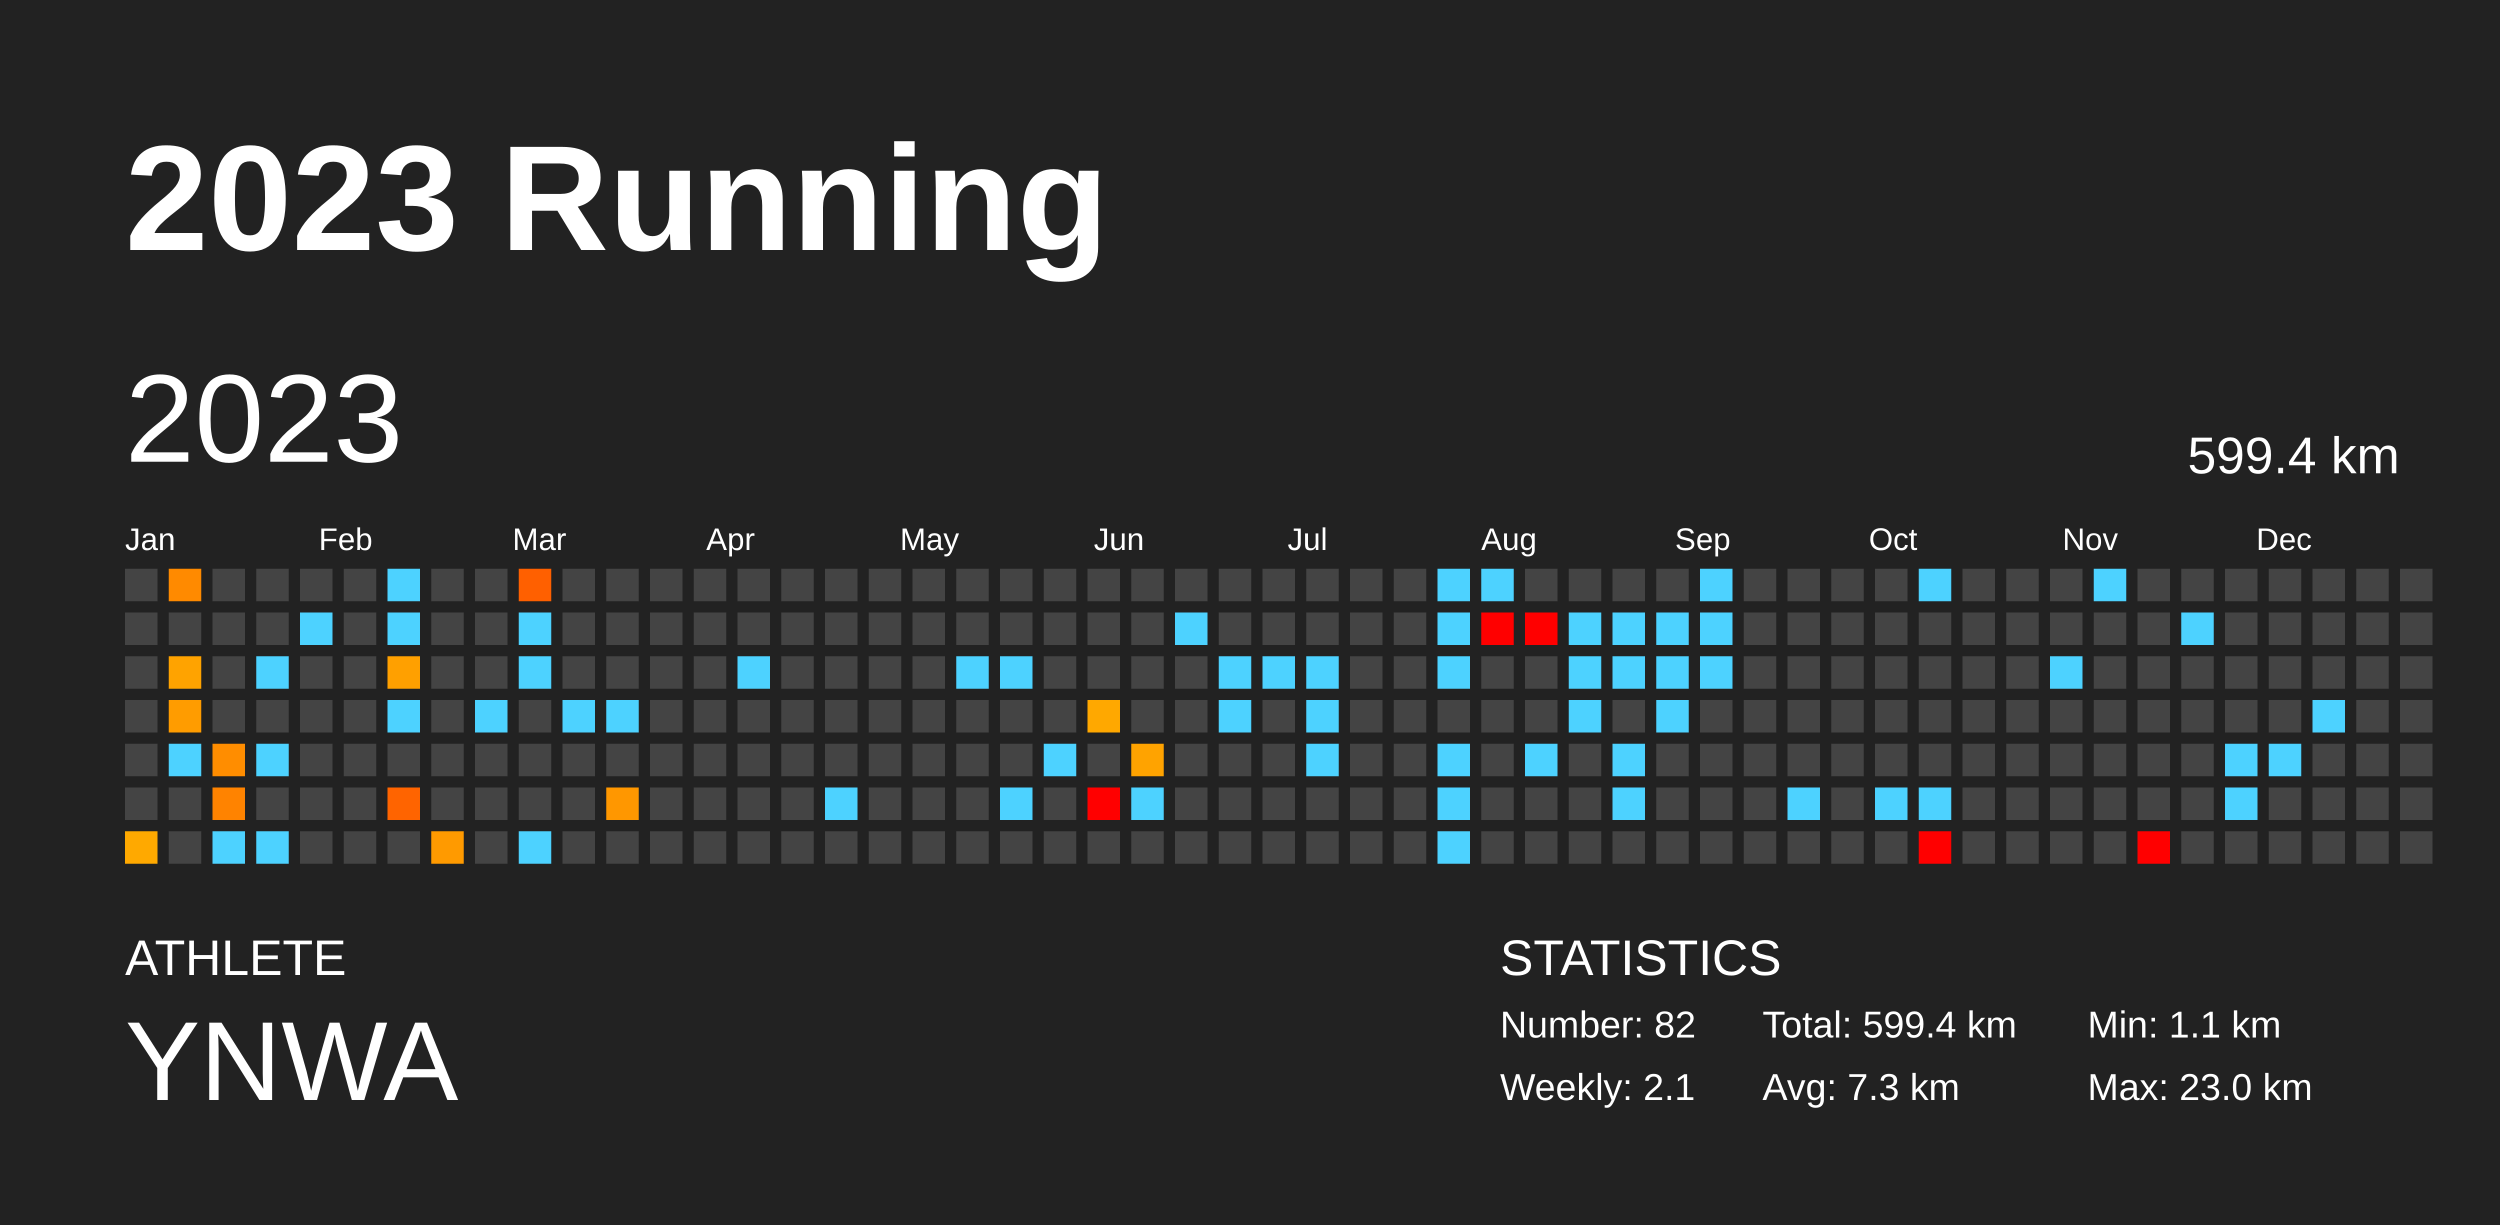
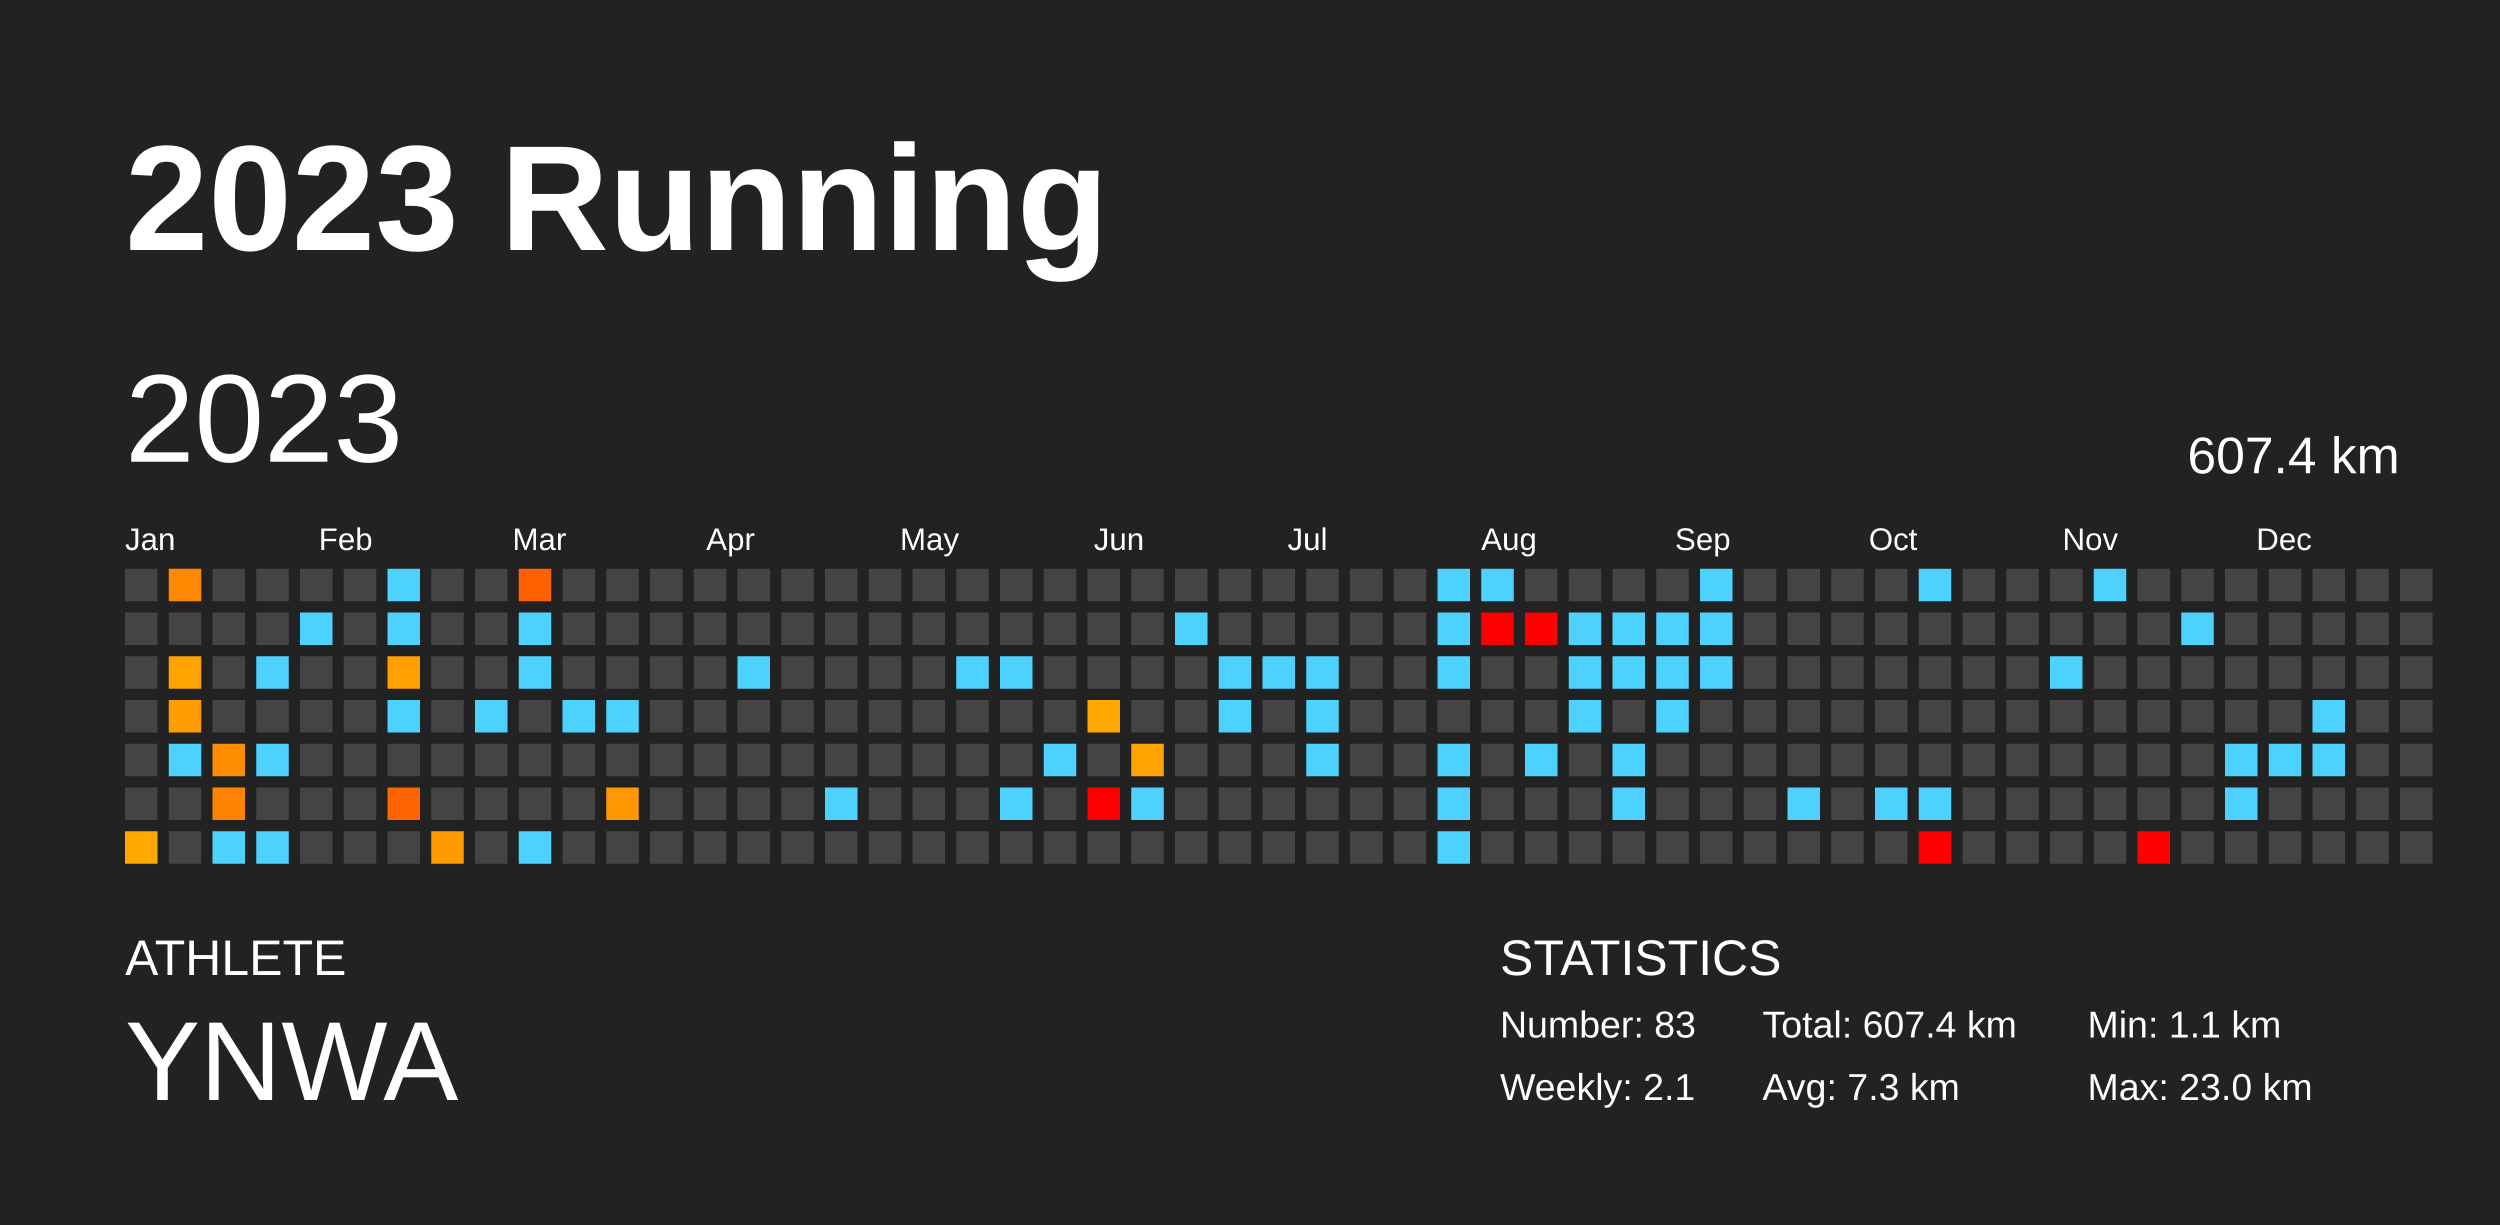
<svg xmlns="http://www.w3.org/2000/svg" baseProfile="full" height="98mm" version="1.1" viewBox="0,0,200,98" width="200mm">
  <defs />
  <rect fill="#222222" height="98" width="200" x="0" y="0" />
  <text fill="#FFFFFF" style="font-size:12px; font-family:Arial; font-weight:bold;" x="10" y="20">2023 Running</text>
  <text fill="#FFFFFF" style="font-size:4px; font-family:Arial" x="10" y="78">ATHLETE</text>
  <text fill="#FFFFFF" style="font-size:9px; font-family:Arial" x="10" y="88">YNWA</text>
  <text fill="#FFFFFF" style="font-size:4px; font-family:Arial" x="120" y="78">STATISTICS</text>
-   <text fill="#FFFFFF" style="font-size:3px; font-family:Arial" x="120" y="83">Number: 82</text>
+   <text fill="#FFFFFF" style="font-size:3px; font-family:Arial" x="120" y="83">Number: 83</text>
  <text fill="#FFFFFF" style="font-size:3px; font-family:Arial" x="120" y="88">Weekly: 2.1</text>
-   <text fill="#FFFFFF" style="font-size:3px; font-family:Arial" x="141" y="83">Total: 599.4 km</text>
+   <text fill="#FFFFFF" style="font-size:3px; font-family:Arial" x="141" y="83">Total: 607.4 km</text>
  <text fill="#FFFFFF" style="font-size:3px; font-family:Arial" x="141" y="88">Avg: 7.3 km</text>
  <text fill="#FFFFFF" style="font-size:3px; font-family:Arial" x="167" y="83">Min: 1.1 km</text>
  <text fill="#FFFFFF" style="font-size:3px; font-family:Arial" x="167" y="88">Max: 23.0 km</text>
  <text dominant-baseline="hanging" fill="#FFFFFF" style="font-size:10.0px; font-family:Arial;" x="10" y="30">2023</text>
-   <text dominant-baseline="hanging" fill="#FFFFFF" style="font-size:4.125px; font-family:Arial;" x="175" y="35">599.4 km</text>
+   <text dominant-baseline="hanging" fill="#FFFFFF" style="font-size:4.125px; font-family:Arial;" x="175" y="35">607.4 km</text>
  <text fill="#FFFFFF" style="font-size:2.5px; font-family:Arial" x="10.0" y="44">Jan</text>
  <text fill="#FFFFFF" style="font-size:2.5px; font-family:Arial" x="25.5" y="44">Feb</text>
  <text fill="#FFFFFF" style="font-size:2.5px; font-family:Arial" x="41.0" y="44">Mar</text>
  <text fill="#FFFFFF" style="font-size:2.5px; font-family:Arial" x="56.5" y="44">Apr</text>
  <text fill="#FFFFFF" style="font-size:2.5px; font-family:Arial" x="72.0" y="44">May</text>
  <text fill="#FFFFFF" style="font-size:2.5px; font-family:Arial" x="87.5" y="44">Jun</text>
  <text fill="#FFFFFF" style="font-size:2.5px; font-family:Arial" x="103.0" y="44">Jul</text>
  <text fill="#FFFFFF" style="font-size:2.5px; font-family:Arial" x="118.5" y="44">Aug</text>
  <text fill="#FFFFFF" style="font-size:2.5px; font-family:Arial" x="134.0" y="44">Sep</text>
  <text fill="#FFFFFF" style="font-size:2.5px; font-family:Arial" x="149.5" y="44">Oct</text>
  <text fill="#FFFFFF" style="font-size:2.5px; font-family:Arial" x="165.0" y="44">Nov</text>
  <text fill="#FFFFFF" style="font-size:2.5px; font-family:Arial" x="180.5" y="44">Dec</text>
  <rect fill="#444444" height="2.6" width="2.6" x="10.0" y="45.5" />
  <rect fill="#444444" height="2.6" width="2.6" x="10.0" y="49.0" />
  <rect fill="#444444" height="2.6" width="2.6" x="10.0" y="52.5" />
  <rect fill="#444444" height="2.6" width="2.6" x="10.0" y="56.0" />
  <rect fill="#444444" height="2.6" width="2.6" x="10.0" y="59.5" />
  <rect fill="#444444" height="2.6" width="2.6" x="10.0" y="63.0" />
  <rect fill="#ffa900" height="2.6" width="2.6" x="10.0" y="66.5" />
  <rect fill="#ff8a00" height="2.6" width="2.6" x="13.5" y="45.5" />
  <rect fill="#444444" height="2.6" width="2.6" x="13.5" y="49.0" />
  <rect fill="#ffa300" height="2.6" width="2.6" x="13.5" y="52.5" />
  <rect fill="#ff9c00" height="2.6" width="2.6" x="13.5" y="56.0" />
  <rect fill="#4dd2ff" height="2.6" width="2.6" x="13.5" y="59.5" />
  <rect fill="#444444" height="2.6" width="2.6" x="13.5" y="63.0" />
  <rect fill="#444444" height="2.6" width="2.6" x="13.5" y="66.5" />
  <rect fill="#444444" height="2.6" width="2.6" x="17.0" y="45.5" />
  <rect fill="#444444" height="2.6" width="2.6" x="17.0" y="49.0" />
  <rect fill="#444444" height="2.6" width="2.6" x="17.0" y="52.5" />
  <rect fill="#444444" height="2.6" width="2.6" x="17.0" y="56.0" />
  <rect fill="#ff8d00" height="2.6" width="2.6" x="17.0" y="59.5" />
  <rect fill="#ff8300" height="2.6" width="2.6" x="17.0" y="63.0" />
  <rect fill="#4dd2ff" height="2.6" width="2.6" x="17.0" y="66.5" />
  <rect fill="#444444" height="2.6" width="2.6" x="20.5" y="45.5" />
  <rect fill="#444444" height="2.6" width="2.6" x="20.5" y="49.0" />
  <rect fill="#4dd2ff" height="2.6" width="2.6" x="20.5" y="52.5" />
  <rect fill="#444444" height="2.6" width="2.6" x="20.5" y="56.0" />
  <rect fill="#4dd2ff" height="2.6" width="2.6" x="20.5" y="59.5" />
  <rect fill="#444444" height="2.6" width="2.6" x="20.5" y="63.0" />
  <rect fill="#4dd2ff" height="2.6" width="2.6" x="20.5" y="66.5" />
  <rect fill="#444444" height="2.6" width="2.6" x="24.0" y="45.5" />
  <rect fill="#4dd2ff" height="2.6" width="2.6" x="24.0" y="49.0" />
  <rect fill="#444444" height="2.6" width="2.6" x="24.0" y="52.5" />
  <rect fill="#444444" height="2.6" width="2.6" x="24.0" y="56.0" />
  <rect fill="#444444" height="2.6" width="2.6" x="24.0" y="59.5" />
  <rect fill="#444444" height="2.6" width="2.6" x="24.0" y="63.0" />
  <rect fill="#444444" height="2.6" width="2.6" x="24.0" y="66.5" />
  <rect fill="#444444" height="2.6" width="2.6" x="27.5" y="45.5" />
  <rect fill="#444444" height="2.6" width="2.6" x="27.5" y="49.0" />
  <rect fill="#444444" height="2.6" width="2.6" x="27.5" y="52.5" />
  <rect fill="#444444" height="2.6" width="2.6" x="27.5" y="56.0" />
  <rect fill="#444444" height="2.6" width="2.6" x="27.5" y="59.5" />
  <rect fill="#444444" height="2.6" width="2.6" x="27.5" y="63.0" />
  <rect fill="#444444" height="2.6" width="2.6" x="27.5" y="66.5" />
  <rect fill="#4dd2ff" height="2.6" width="2.6" x="31.0" y="45.5" />
  <rect fill="#4dd2ff" height="2.6" width="2.6" x="31.0" y="49.0" />
  <rect fill="#ffa000" height="2.6" width="2.6" x="31.0" y="52.5" />
  <rect fill="#4dd2ff" height="2.6" width="2.6" x="31.0" y="56.0" />
  <rect fill="#444444" height="2.6" width="2.6" x="31.0" y="59.5" />
  <rect fill="#ff6400" height="2.6" width="2.6" x="31.0" y="63.0" />
  <rect fill="#444444" height="2.6" width="2.6" x="31.0" y="66.5" />
  <rect fill="#444444" height="2.6" width="2.6" x="34.5" y="45.5" />
  <rect fill="#444444" height="2.6" width="2.6" x="34.5" y="49.0" />
  <rect fill="#444444" height="2.6" width="2.6" x="34.5" y="52.5" />
  <rect fill="#444444" height="2.6" width="2.6" x="34.5" y="56.0" />
  <rect fill="#444444" height="2.6" width="2.6" x="34.5" y="59.5" />
  <rect fill="#444444" height="2.6" width="2.6" x="34.5" y="63.0" />
  <rect fill="#ff9a00" height="2.6" width="2.6" x="34.5" y="66.5" />
  <rect fill="#444444" height="2.6" width="2.6" x="38.0" y="45.5" />
  <rect fill="#444444" height="2.6" width="2.6" x="38.0" y="49.0" />
  <rect fill="#444444" height="2.6" width="2.6" x="38.0" y="52.5" />
  <rect fill="#4dd2ff" height="2.6" width="2.6" x="38.0" y="56.0" />
  <rect fill="#444444" height="2.6" width="2.6" x="38.0" y="59.5" />
  <rect fill="#444444" height="2.6" width="2.6" x="38.0" y="63.0" />
  <rect fill="#444444" height="2.6" width="2.6" x="38.0" y="66.5" />
  <rect fill="#ff6000" height="2.6" width="2.6" x="41.5" y="45.5" />
  <rect fill="#4dd2ff" height="2.6" width="2.6" x="41.5" y="49.0" />
  <rect fill="#4dd2ff" height="2.6" width="2.6" x="41.5" y="52.5" />
  <rect fill="#444444" height="2.6" width="2.6" x="41.5" y="56.0" />
  <rect fill="#444444" height="2.6" width="2.6" x="41.5" y="59.5" />
  <rect fill="#444444" height="2.6" width="2.6" x="41.5" y="63.0" />
  <rect fill="#4dd2ff" height="2.6" width="2.6" x="41.5" y="66.5" />
  <rect fill="#444444" height="2.6" width="2.6" x="45.0" y="45.5" />
  <rect fill="#444444" height="2.6" width="2.6" x="45.0" y="49.0" />
  <rect fill="#444444" height="2.6" width="2.6" x="45.0" y="52.5" />
  <rect fill="#4dd2ff" height="2.6" width="2.6" x="45.0" y="56.0" />
  <rect fill="#444444" height="2.6" width="2.6" x="45.0" y="59.5" />
  <rect fill="#444444" height="2.6" width="2.6" x="45.0" y="63.0" />
  <rect fill="#444444" height="2.6" width="2.6" x="45.0" y="66.5" />
  <rect fill="#444444" height="2.6" width="2.6" x="48.5" y="45.5" />
  <rect fill="#444444" height="2.6" width="2.6" x="48.5" y="49.0" />
  <rect fill="#444444" height="2.6" width="2.6" x="48.5" y="52.5" />
  <rect fill="#4dd2ff" height="2.6" width="2.6" x="48.5" y="56.0" />
  <rect fill="#444444" height="2.6" width="2.6" x="48.5" y="59.5" />
  <rect fill="#ff9700" height="2.6" width="2.6" x="48.5" y="63.0" />
  <rect fill="#444444" height="2.6" width="2.6" x="48.5" y="66.5" />
  <rect fill="#444444" height="2.6" width="2.6" x="52.0" y="45.5" />
  <rect fill="#444444" height="2.6" width="2.6" x="52.0" y="49.0" />
  <rect fill="#444444" height="2.6" width="2.6" x="52.0" y="52.5" />
  <rect fill="#444444" height="2.6" width="2.6" x="52.0" y="56.0" />
  <rect fill="#444444" height="2.6" width="2.6" x="52.0" y="59.5" />
  <rect fill="#444444" height="2.6" width="2.6" x="52.0" y="63.0" />
  <rect fill="#444444" height="2.6" width="2.6" x="52.0" y="66.5" />
  <rect fill="#444444" height="2.6" width="2.6" x="55.5" y="45.5" />
  <rect fill="#444444" height="2.6" width="2.6" x="55.5" y="49.0" />
  <rect fill="#444444" height="2.6" width="2.6" x="55.5" y="52.5" />
  <rect fill="#444444" height="2.6" width="2.6" x="55.5" y="56.0" />
  <rect fill="#444444" height="2.6" width="2.6" x="55.5" y="59.5" />
  <rect fill="#444444" height="2.6" width="2.6" x="55.5" y="63.0" />
  <rect fill="#444444" height="2.6" width="2.6" x="55.5" y="66.5" />
  <rect fill="#444444" height="2.6" width="2.6" x="59.0" y="45.5" />
  <rect fill="#444444" height="2.6" width="2.6" x="59.0" y="49.0" />
  <rect fill="#4dd2ff" height="2.6" width="2.6" x="59.0" y="52.5" />
  <rect fill="#444444" height="2.6" width="2.6" x="59.0" y="56.0" />
  <rect fill="#444444" height="2.6" width="2.6" x="59.0" y="59.5" />
  <rect fill="#444444" height="2.6" width="2.6" x="59.0" y="63.0" />
  <rect fill="#444444" height="2.6" width="2.6" x="59.0" y="66.5" />
  <rect fill="#444444" height="2.6" width="2.6" x="62.5" y="45.5" />
  <rect fill="#444444" height="2.6" width="2.6" x="62.5" y="49.0" />
  <rect fill="#444444" height="2.6" width="2.6" x="62.5" y="52.5" />
  <rect fill="#444444" height="2.6" width="2.6" x="62.5" y="56.0" />
  <rect fill="#444444" height="2.6" width="2.6" x="62.5" y="59.5" />
  <rect fill="#444444" height="2.6" width="2.6" x="62.5" y="63.0" />
  <rect fill="#444444" height="2.6" width="2.6" x="62.5" y="66.5" />
  <rect fill="#444444" height="2.6" width="2.6" x="66.0" y="45.5" />
  <rect fill="#444444" height="2.6" width="2.6" x="66.0" y="49.0" />
  <rect fill="#444444" height="2.6" width="2.6" x="66.0" y="52.5" />
  <rect fill="#444444" height="2.6" width="2.6" x="66.0" y="56.0" />
  <rect fill="#444444" height="2.6" width="2.6" x="66.0" y="59.5" />
  <rect fill="#4dd2ff" height="2.6" width="2.6" x="66.0" y="63.0" />
  <rect fill="#444444" height="2.6" width="2.6" x="66.0" y="66.5" />
  <rect fill="#444444" height="2.6" width="2.6" x="69.5" y="45.5" />
  <rect fill="#444444" height="2.6" width="2.6" x="69.5" y="49.0" />
  <rect fill="#444444" height="2.6" width="2.6" x="69.5" y="52.5" />
  <rect fill="#444444" height="2.6" width="2.6" x="69.5" y="56.0" />
  <rect fill="#444444" height="2.6" width="2.6" x="69.5" y="59.5" />
  <rect fill="#444444" height="2.6" width="2.6" x="69.5" y="63.0" />
  <rect fill="#444444" height="2.6" width="2.6" x="69.5" y="66.5" />
  <rect fill="#444444" height="2.6" width="2.6" x="73.0" y="45.5" />
  <rect fill="#444444" height="2.6" width="2.6" x="73.0" y="49.0" />
  <rect fill="#444444" height="2.6" width="2.6" x="73.0" y="52.5" />
  <rect fill="#444444" height="2.6" width="2.6" x="73.0" y="56.0" />
  <rect fill="#444444" height="2.6" width="2.6" x="73.0" y="59.5" />
  <rect fill="#444444" height="2.6" width="2.6" x="73.0" y="63.0" />
  <rect fill="#444444" height="2.6" width="2.6" x="73.0" y="66.5" />
  <rect fill="#444444" height="2.6" width="2.6" x="76.5" y="45.5" />
  <rect fill="#444444" height="2.6" width="2.6" x="76.5" y="49.0" />
  <rect fill="#4dd2ff" height="2.6" width="2.6" x="76.5" y="52.5" />
  <rect fill="#444444" height="2.6" width="2.6" x="76.5" y="56.0" />
  <rect fill="#444444" height="2.6" width="2.6" x="76.5" y="59.5" />
  <rect fill="#444444" height="2.6" width="2.6" x="76.5" y="63.0" />
  <rect fill="#444444" height="2.6" width="2.6" x="76.5" y="66.5" />
  <rect fill="#444444" height="2.6" width="2.6" x="80.0" y="45.5" />
  <rect fill="#444444" height="2.6" width="2.6" x="80.0" y="49.0" />
  <rect fill="#4dd2ff" height="2.6" width="2.6" x="80.0" y="52.5" />
  <rect fill="#444444" height="2.6" width="2.6" x="80.0" y="56.0" />
  <rect fill="#444444" height="2.6" width="2.6" x="80.0" y="59.5" />
  <rect fill="#4dd2ff" height="2.6" width="2.6" x="80.0" y="63.0" />
  <rect fill="#444444" height="2.6" width="2.6" x="80.0" y="66.5" />
  <rect fill="#444444" height="2.6" width="2.6" x="83.5" y="45.5" />
  <rect fill="#444444" height="2.6" width="2.6" x="83.5" y="49.0" />
  <rect fill="#444444" height="2.6" width="2.6" x="83.5" y="52.5" />
  <rect fill="#444444" height="2.6" width="2.6" x="83.5" y="56.0" />
  <rect fill="#4dd2ff" height="2.6" width="2.6" x="83.5" y="59.5" />
  <rect fill="#444444" height="2.6" width="2.6" x="83.5" y="63.0" />
  <rect fill="#444444" height="2.6" width="2.6" x="83.5" y="66.5" />
  <rect fill="#444444" height="2.6" width="2.6" x="87.0" y="45.5" />
  <rect fill="#444444" height="2.6" width="2.6" x="87.0" y="49.0" />
  <rect fill="#444444" height="2.6" width="2.6" x="87.0" y="52.5" />
  <rect fill="#ffa800" height="2.6" width="2.6" x="87.0" y="56.0" />
  <rect fill="#444444" height="2.6" width="2.6" x="87.0" y="59.5" />
  <rect fill="red" height="2.6" width="2.6" x="87.0" y="63.0" />
  <rect fill="#444444" height="2.6" width="2.6" x="87.0" y="66.5" />
  <rect fill="#444444" height="2.6" width="2.6" x="90.5" y="45.5" />
  <rect fill="#444444" height="2.6" width="2.6" x="90.5" y="49.0" />
  <rect fill="#444444" height="2.6" width="2.6" x="90.5" y="52.5" />
  <rect fill="#444444" height="2.6" width="2.6" x="90.5" y="56.0" />
  <rect fill="#ffa300" height="2.6" width="2.6" x="90.5" y="59.5" />
  <rect fill="#4dd2ff" height="2.6" width="2.6" x="90.5" y="63.0" />
  <rect fill="#444444" height="2.6" width="2.6" x="90.5" y="66.5" />
  <rect fill="#444444" height="2.6" width="2.6" x="94.0" y="45.5" />
  <rect fill="#4dd2ff" height="2.6" width="2.6" x="94.0" y="49.0" />
  <rect fill="#444444" height="2.6" width="2.6" x="94.0" y="52.5" />
  <rect fill="#444444" height="2.6" width="2.6" x="94.0" y="56.0" />
  <rect fill="#444444" height="2.6" width="2.6" x="94.0" y="59.5" />
  <rect fill="#444444" height="2.6" width="2.6" x="94.0" y="63.0" />
  <rect fill="#444444" height="2.6" width="2.6" x="94.0" y="66.5" />
  <rect fill="#444444" height="2.6" width="2.6" x="97.5" y="45.5" />
  <rect fill="#444444" height="2.6" width="2.6" x="97.5" y="49.0" />
  <rect fill="#4dd2ff" height="2.6" width="2.6" x="97.5" y="52.5" />
  <rect fill="#4dd2ff" height="2.6" width="2.6" x="97.5" y="56.0" />
  <rect fill="#444444" height="2.6" width="2.6" x="97.5" y="59.5" />
  <rect fill="#444444" height="2.6" width="2.6" x="97.5" y="63.0" />
  <rect fill="#444444" height="2.6" width="2.6" x="97.5" y="66.5" />
  <rect fill="#444444" height="2.6" width="2.6" x="101.0" y="45.5" />
  <rect fill="#444444" height="2.6" width="2.6" x="101.0" y="49.0" />
  <rect fill="#4dd2ff" height="2.6" width="2.6" x="101.0" y="52.5" />
  <rect fill="#444444" height="2.6" width="2.6" x="101.0" y="56.0" />
  <rect fill="#444444" height="2.6" width="2.6" x="101.0" y="59.5" />
  <rect fill="#444444" height="2.6" width="2.6" x="101.0" y="63.0" />
  <rect fill="#444444" height="2.6" width="2.6" x="101.0" y="66.5" />
  <rect fill="#444444" height="2.6" width="2.6" x="104.5" y="45.5" />
  <rect fill="#444444" height="2.6" width="2.6" x="104.5" y="49.0" />
  <rect fill="#4dd2ff" height="2.6" width="2.6" x="104.5" y="52.5" />
  <rect fill="#4dd2ff" height="2.6" width="2.6" x="104.5" y="56.0" />
  <rect fill="#4dd2ff" height="2.6" width="2.6" x="104.5" y="59.5" />
  <rect fill="#444444" height="2.6" width="2.6" x="104.5" y="63.0" />
  <rect fill="#444444" height="2.6" width="2.6" x="104.5" y="66.5" />
  <rect fill="#444444" height="2.6" width="2.6" x="108.0" y="45.5" />
  <rect fill="#444444" height="2.6" width="2.6" x="108.0" y="49.0" />
  <rect fill="#444444" height="2.6" width="2.6" x="108.0" y="52.5" />
  <rect fill="#444444" height="2.6" width="2.6" x="108.0" y="56.0" />
  <rect fill="#444444" height="2.6" width="2.6" x="108.0" y="59.5" />
  <rect fill="#444444" height="2.6" width="2.6" x="108.0" y="63.0" />
  <rect fill="#444444" height="2.6" width="2.6" x="108.0" y="66.5" />
  <rect fill="#444444" height="2.6" width="2.6" x="111.5" y="45.5" />
  <rect fill="#444444" height="2.6" width="2.6" x="111.5" y="49.0" />
  <rect fill="#444444" height="2.6" width="2.6" x="111.5" y="52.5" />
  <rect fill="#444444" height="2.6" width="2.6" x="111.5" y="56.0" />
  <rect fill="#444444" height="2.6" width="2.6" x="111.5" y="59.5" />
  <rect fill="#444444" height="2.6" width="2.6" x="111.5" y="63.0" />
  <rect fill="#444444" height="2.6" width="2.6" x="111.5" y="66.5" />
  <rect fill="#4dd2ff" height="2.6" width="2.6" x="115.0" y="45.5" />
  <rect fill="#4dd2ff" height="2.6" width="2.6" x="115.0" y="49.0" />
  <rect fill="#4dd2ff" height="2.6" width="2.6" x="115.0" y="52.5" />
  <rect fill="#444444" height="2.6" width="2.6" x="115.0" y="56.0" />
  <rect fill="#4dd2ff" height="2.6" width="2.6" x="115.0" y="59.5" />
  <rect fill="#4dd2ff" height="2.6" width="2.6" x="115.0" y="63.0" />
  <rect fill="#4dd2ff" height="2.6" width="2.6" x="115.0" y="66.5" />
  <rect fill="#4dd2ff" height="2.6" width="2.6" x="118.5" y="45.5" />
  <rect fill="red" height="2.6" width="2.6" x="118.5" y="49.0" />
  <rect fill="#444444" height="2.6" width="2.6" x="118.5" y="52.5" />
  <rect fill="#444444" height="2.6" width="2.6" x="118.5" y="56.0" />
  <rect fill="#444444" height="2.6" width="2.6" x="118.5" y="59.5" />
  <rect fill="#444444" height="2.6" width="2.6" x="118.5" y="63.0" />
  <rect fill="#444444" height="2.6" width="2.6" x="118.5" y="66.5" />
  <rect fill="#444444" height="2.6" width="2.6" x="122.0" y="45.5" />
  <rect fill="red" height="2.6" width="2.6" x="122.0" y="49.0" />
  <rect fill="#444444" height="2.6" width="2.6" x="122.0" y="52.5" />
  <rect fill="#444444" height="2.6" width="2.6" x="122.0" y="56.0" />
  <rect fill="#4dd2ff" height="2.6" width="2.6" x="122.0" y="59.5" />
  <rect fill="#444444" height="2.6" width="2.6" x="122.0" y="63.0" />
  <rect fill="#444444" height="2.6" width="2.6" x="122.0" y="66.5" />
  <rect fill="#444444" height="2.6" width="2.6" x="125.5" y="45.5" />
  <rect fill="#4dd2ff" height="2.6" width="2.6" x="125.5" y="49.0" />
  <rect fill="#4dd2ff" height="2.6" width="2.6" x="125.5" y="52.5" />
  <rect fill="#4dd2ff" height="2.6" width="2.6" x="125.5" y="56.0" />
  <rect fill="#444444" height="2.6" width="2.6" x="125.5" y="59.5" />
  <rect fill="#444444" height="2.6" width="2.6" x="125.5" y="63.0" />
  <rect fill="#444444" height="2.6" width="2.6" x="125.5" y="66.5" />
  <rect fill="#444444" height="2.6" width="2.6" x="129.0" y="45.5" />
  <rect fill="#4dd2ff" height="2.6" width="2.6" x="129.0" y="49.0" />
  <rect fill="#4dd2ff" height="2.6" width="2.6" x="129.0" y="52.5" />
  <rect fill="#444444" height="2.6" width="2.6" x="129.0" y="56.0" />
  <rect fill="#4dd2ff" height="2.6" width="2.6" x="129.0" y="59.5" />
  <rect fill="#4dd2ff" height="2.6" width="2.6" x="129.0" y="63.0" />
  <rect fill="#444444" height="2.6" width="2.6" x="129.0" y="66.5" />
  <rect fill="#444444" height="2.6" width="2.6" x="132.5" y="45.5" />
  <rect fill="#4dd2ff" height="2.6" width="2.6" x="132.5" y="49.0" />
  <rect fill="#4dd2ff" height="2.6" width="2.6" x="132.5" y="52.5" />
  <rect fill="#4dd2ff" height="2.6" width="2.6" x="132.5" y="56.0" />
  <rect fill="#444444" height="2.6" width="2.6" x="132.5" y="59.5" />
  <rect fill="#444444" height="2.6" width="2.6" x="132.5" y="63.0" />
  <rect fill="#444444" height="2.6" width="2.6" x="132.5" y="66.5" />
  <rect fill="#4dd2ff" height="2.6" width="2.6" x="136.0" y="45.5" />
  <rect fill="#4dd2ff" height="2.6" width="2.6" x="136.0" y="49.0" />
  <rect fill="#4dd2ff" height="2.6" width="2.6" x="136.0" y="52.5" />
  <rect fill="#444444" height="2.6" width="2.6" x="136.0" y="56.0" />
  <rect fill="#444444" height="2.6" width="2.6" x="136.0" y="59.5" />
  <rect fill="#444444" height="2.6" width="2.6" x="136.0" y="63.0" />
  <rect fill="#444444" height="2.6" width="2.6" x="136.0" y="66.5" />
  <rect fill="#444444" height="2.6" width="2.6" x="139.5" y="45.5" />
  <rect fill="#444444" height="2.6" width="2.6" x="139.5" y="49.0" />
  <rect fill="#444444" height="2.6" width="2.6" x="139.5" y="52.5" />
  <rect fill="#444444" height="2.6" width="2.6" x="139.5" y="56.0" />
  <rect fill="#444444" height="2.6" width="2.6" x="139.5" y="59.5" />
  <rect fill="#444444" height="2.6" width="2.6" x="139.5" y="63.0" />
  <rect fill="#444444" height="2.6" width="2.6" x="139.5" y="66.5" />
  <rect fill="#444444" height="2.6" width="2.6" x="143.0" y="45.5" />
  <rect fill="#444444" height="2.6" width="2.6" x="143.0" y="49.0" />
  <rect fill="#444444" height="2.6" width="2.6" x="143.0" y="52.5" />
  <rect fill="#444444" height="2.6" width="2.6" x="143.0" y="56.0" />
  <rect fill="#444444" height="2.6" width="2.6" x="143.0" y="59.5" />
  <rect fill="#4dd2ff" height="2.6" width="2.6" x="143.0" y="63.0" />
  <rect fill="#444444" height="2.6" width="2.6" x="143.0" y="66.5" />
  <rect fill="#444444" height="2.6" width="2.6" x="146.5" y="45.5" />
  <rect fill="#444444" height="2.6" width="2.6" x="146.5" y="49.0" />
  <rect fill="#444444" height="2.6" width="2.6" x="146.5" y="52.5" />
  <rect fill="#444444" height="2.6" width="2.6" x="146.5" y="56.0" />
  <rect fill="#444444" height="2.6" width="2.6" x="146.5" y="59.5" />
  <rect fill="#444444" height="2.6" width="2.6" x="146.5" y="63.0" />
  <rect fill="#444444" height="2.6" width="2.6" x="146.5" y="66.5" />
  <rect fill="#444444" height="2.6" width="2.6" x="150.0" y="45.5" />
  <rect fill="#444444" height="2.6" width="2.6" x="150.0" y="49.0" />
  <rect fill="#444444" height="2.6" width="2.6" x="150.0" y="52.5" />
  <rect fill="#444444" height="2.6" width="2.6" x="150.0" y="56.0" />
  <rect fill="#444444" height="2.6" width="2.6" x="150.0" y="59.5" />
  <rect fill="#4dd2ff" height="2.6" width="2.6" x="150.0" y="63.0" />
  <rect fill="#444444" height="2.6" width="2.6" x="150.0" y="66.5" />
  <rect fill="#4dd2ff" height="2.6" width="2.6" x="153.5" y="45.5" />
  <rect fill="#444444" height="2.6" width="2.6" x="153.5" y="49.0" />
  <rect fill="#444444" height="2.6" width="2.6" x="153.5" y="52.5" />
  <rect fill="#444444" height="2.6" width="2.6" x="153.5" y="56.0" />
  <rect fill="#444444" height="2.6" width="2.6" x="153.5" y="59.5" />
  <rect fill="#4dd2ff" height="2.6" width="2.6" x="153.5" y="63.0" />
  <rect fill="red" height="2.6" width="2.6" x="153.5" y="66.5" />
  <rect fill="#444444" height="2.6" width="2.6" x="157.0" y="45.5" />
  <rect fill="#444444" height="2.6" width="2.6" x="157.0" y="49.0" />
  <rect fill="#444444" height="2.6" width="2.6" x="157.0" y="52.5" />
  <rect fill="#444444" height="2.6" width="2.6" x="157.0" y="56.0" />
  <rect fill="#444444" height="2.6" width="2.6" x="157.0" y="59.5" />
  <rect fill="#444444" height="2.6" width="2.6" x="157.0" y="63.0" />
  <rect fill="#444444" height="2.6" width="2.6" x="157.0" y="66.5" />
  <rect fill="#444444" height="2.6" width="2.6" x="160.5" y="45.5" />
  <rect fill="#444444" height="2.6" width="2.6" x="160.5" y="49.0" />
  <rect fill="#444444" height="2.6" width="2.6" x="160.5" y="52.5" />
  <rect fill="#444444" height="2.6" width="2.6" x="160.5" y="56.0" />
  <rect fill="#444444" height="2.6" width="2.6" x="160.5" y="59.5" />
  <rect fill="#444444" height="2.6" width="2.6" x="160.5" y="63.0" />
  <rect fill="#444444" height="2.6" width="2.6" x="160.5" y="66.5" />
  <rect fill="#444444" height="2.6" width="2.6" x="164.0" y="45.5" />
  <rect fill="#444444" height="2.6" width="2.6" x="164.0" y="49.0" />
  <rect fill="#4dd2ff" height="2.6" width="2.6" x="164.0" y="52.5" />
  <rect fill="#444444" height="2.6" width="2.6" x="164.0" y="56.0" />
  <rect fill="#444444" height="2.6" width="2.6" x="164.0" y="59.5" />
  <rect fill="#444444" height="2.6" width="2.6" x="164.0" y="63.0" />
  <rect fill="#444444" height="2.6" width="2.6" x="164.0" y="66.5" />
  <rect fill="#4dd2ff" height="2.6" width="2.6" x="167.5" y="45.5" />
  <rect fill="#444444" height="2.6" width="2.6" x="167.5" y="49.0" />
  <rect fill="#444444" height="2.6" width="2.6" x="167.5" y="52.5" />
  <rect fill="#444444" height="2.6" width="2.6" x="167.5" y="56.0" />
  <rect fill="#444444" height="2.6" width="2.6" x="167.5" y="59.5" />
  <rect fill="#444444" height="2.6" width="2.6" x="167.5" y="63.0" />
  <rect fill="#444444" height="2.6" width="2.6" x="167.5" y="66.5" />
  <rect fill="#444444" height="2.6" width="2.6" x="171.0" y="45.5" />
  <rect fill="#444444" height="2.6" width="2.6" x="171.0" y="49.0" />
  <rect fill="#444444" height="2.6" width="2.6" x="171.0" y="52.5" />
  <rect fill="#444444" height="2.6" width="2.6" x="171.0" y="56.0" />
  <rect fill="#444444" height="2.6" width="2.6" x="171.0" y="59.5" />
  <rect fill="#444444" height="2.6" width="2.6" x="171.0" y="63.0" />
  <rect fill="red" height="2.6" width="2.6" x="171.0" y="66.5" />
  <rect fill="#444444" height="2.6" width="2.6" x="174.5" y="45.5" />
  <rect fill="#4dd2ff" height="2.6" width="2.6" x="174.5" y="49.0" />
  <rect fill="#444444" height="2.6" width="2.6" x="174.5" y="52.5" />
  <rect fill="#444444" height="2.6" width="2.6" x="174.5" y="56.0" />
  <rect fill="#444444" height="2.6" width="2.6" x="174.5" y="59.5" />
  <rect fill="#444444" height="2.6" width="2.6" x="174.5" y="63.0" />
  <rect fill="#444444" height="2.6" width="2.6" x="174.5" y="66.5" />
  <rect fill="#444444" height="2.6" width="2.6" x="178.0" y="45.5" />
  <rect fill="#444444" height="2.6" width="2.6" x="178.0" y="49.0" />
  <rect fill="#444444" height="2.6" width="2.6" x="178.0" y="52.5" />
  <rect fill="#444444" height="2.6" width="2.6" x="178.0" y="56.0" />
  <rect fill="#4dd2ff" height="2.6" width="2.6" x="178.0" y="59.5" />
  <rect fill="#4dd2ff" height="2.6" width="2.6" x="178.0" y="63.0" />
  <rect fill="#444444" height="2.6" width="2.6" x="178.0" y="66.5" />
  <rect fill="#444444" height="2.6" width="2.6" x="181.5" y="45.5" />
  <rect fill="#444444" height="2.6" width="2.6" x="181.5" y="49.0" />
  <rect fill="#444444" height="2.6" width="2.6" x="181.5" y="52.5" />
  <rect fill="#444444" height="2.6" width="2.6" x="181.5" y="56.0" />
  <rect fill="#4dd2ff" height="2.6" width="2.6" x="181.5" y="59.5" />
  <rect fill="#444444" height="2.6" width="2.6" x="181.5" y="63.0" />
  <rect fill="#444444" height="2.6" width="2.6" x="181.5" y="66.5" />
  <rect fill="#444444" height="2.6" width="2.6" x="185.0" y="45.5" />
  <rect fill="#444444" height="2.6" width="2.6" x="185.0" y="49.0" />
  <rect fill="#444444" height="2.6" width="2.6" x="185.0" y="52.5" />
  <rect fill="#4dd2ff" height="2.6" width="2.6" x="185.0" y="56.0" />
-   <rect fill="#444444" height="2.6" width="2.6" x="185.0" y="59.5" />
+   <rect fill="#4dd2ff" height="2.6" width="2.6" x="185.0" y="59.5" />
  <rect fill="#444444" height="2.6" width="2.6" x="185.0" y="63.0" />
  <rect fill="#444444" height="2.6" width="2.6" x="185.0" y="66.5" />
  <rect fill="#444444" height="2.6" width="2.6" x="188.5" y="45.5" />
  <rect fill="#444444" height="2.6" width="2.6" x="188.5" y="49.0" />
  <rect fill="#444444" height="2.6" width="2.6" x="188.5" y="52.5" />
  <rect fill="#444444" height="2.6" width="2.6" x="188.5" y="56.0" />
  <rect fill="#444444" height="2.6" width="2.6" x="188.5" y="59.5" />
  <rect fill="#444444" height="2.6" width="2.6" x="188.5" y="63.0" />
  <rect fill="#444444" height="2.6" width="2.6" x="188.5" y="66.5" />
  <rect fill="#444444" height="2.6" width="2.6" x="192.0" y="45.5" />
  <rect fill="#444444" height="2.6" width="2.6" x="192.0" y="49.0" />
  <rect fill="#444444" height="2.6" width="2.6" x="192.0" y="52.5" />
  <rect fill="#444444" height="2.6" width="2.6" x="192.0" y="56.0" />
  <rect fill="#444444" height="2.6" width="2.6" x="192.0" y="59.5" />
  <rect fill="#444444" height="2.6" width="2.6" x="192.0" y="63.0" />
  <rect fill="#444444" height="2.6" width="2.6" x="192.0" y="66.5" />
</svg>
